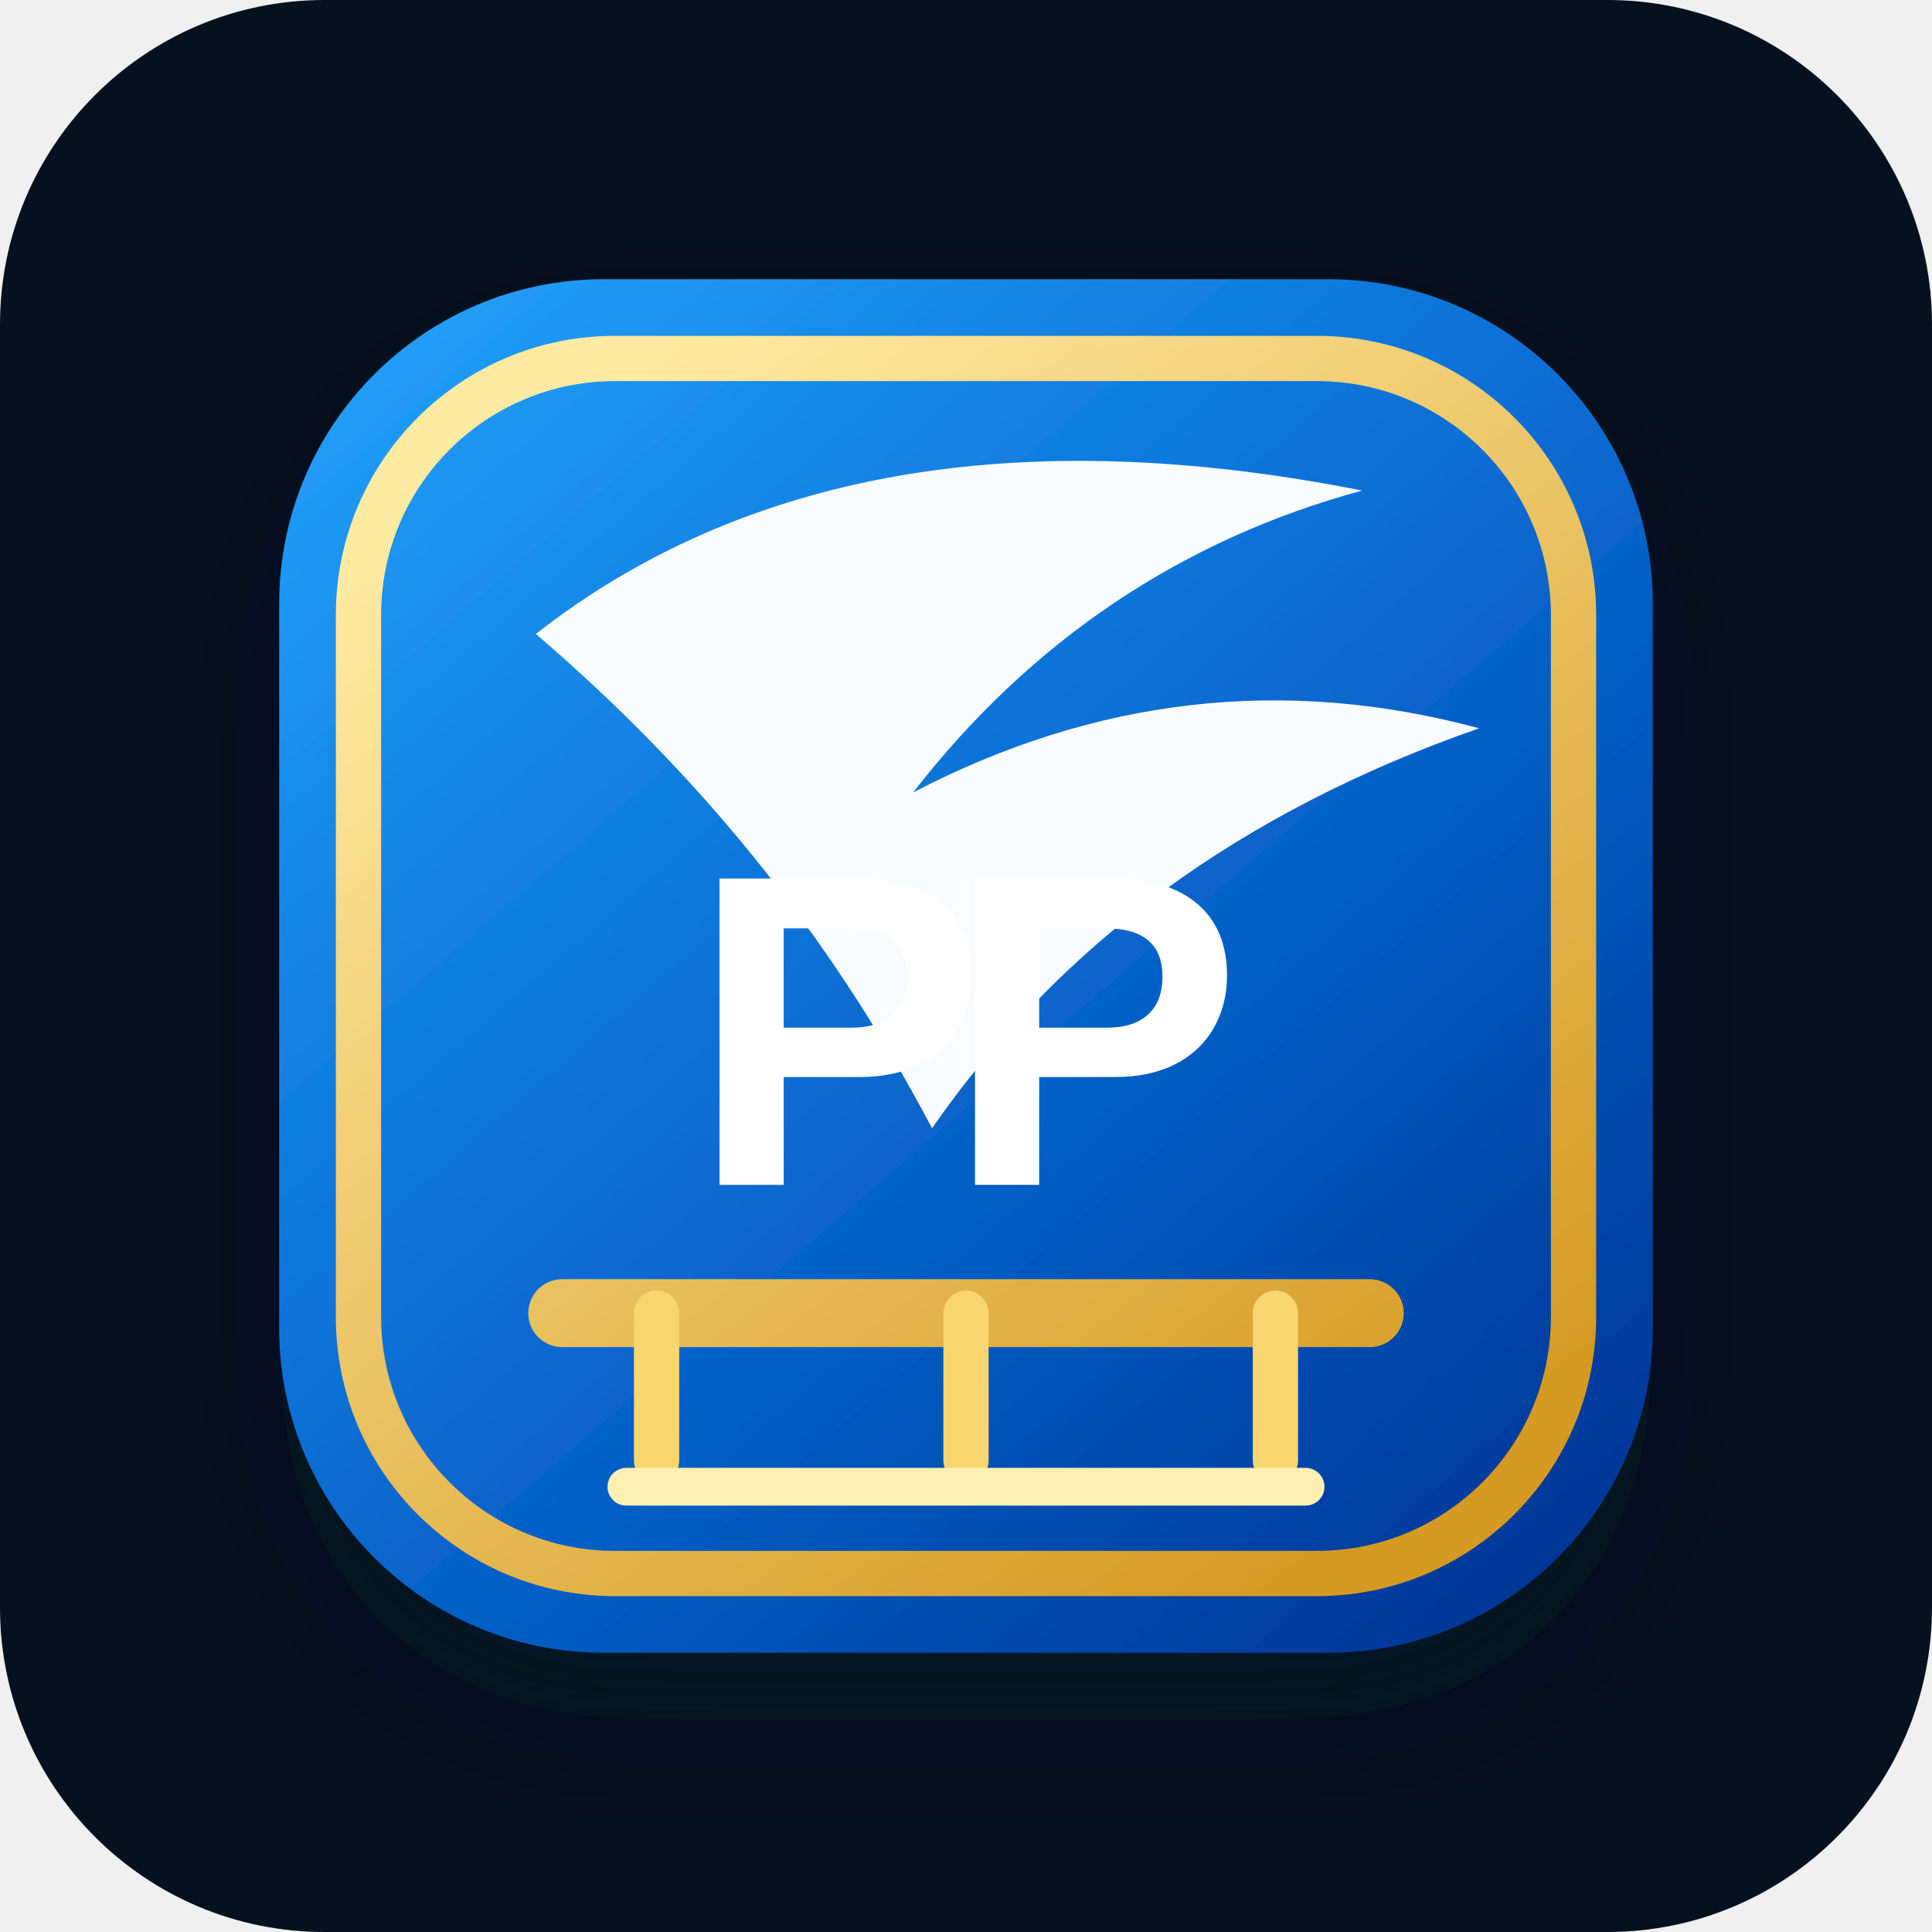
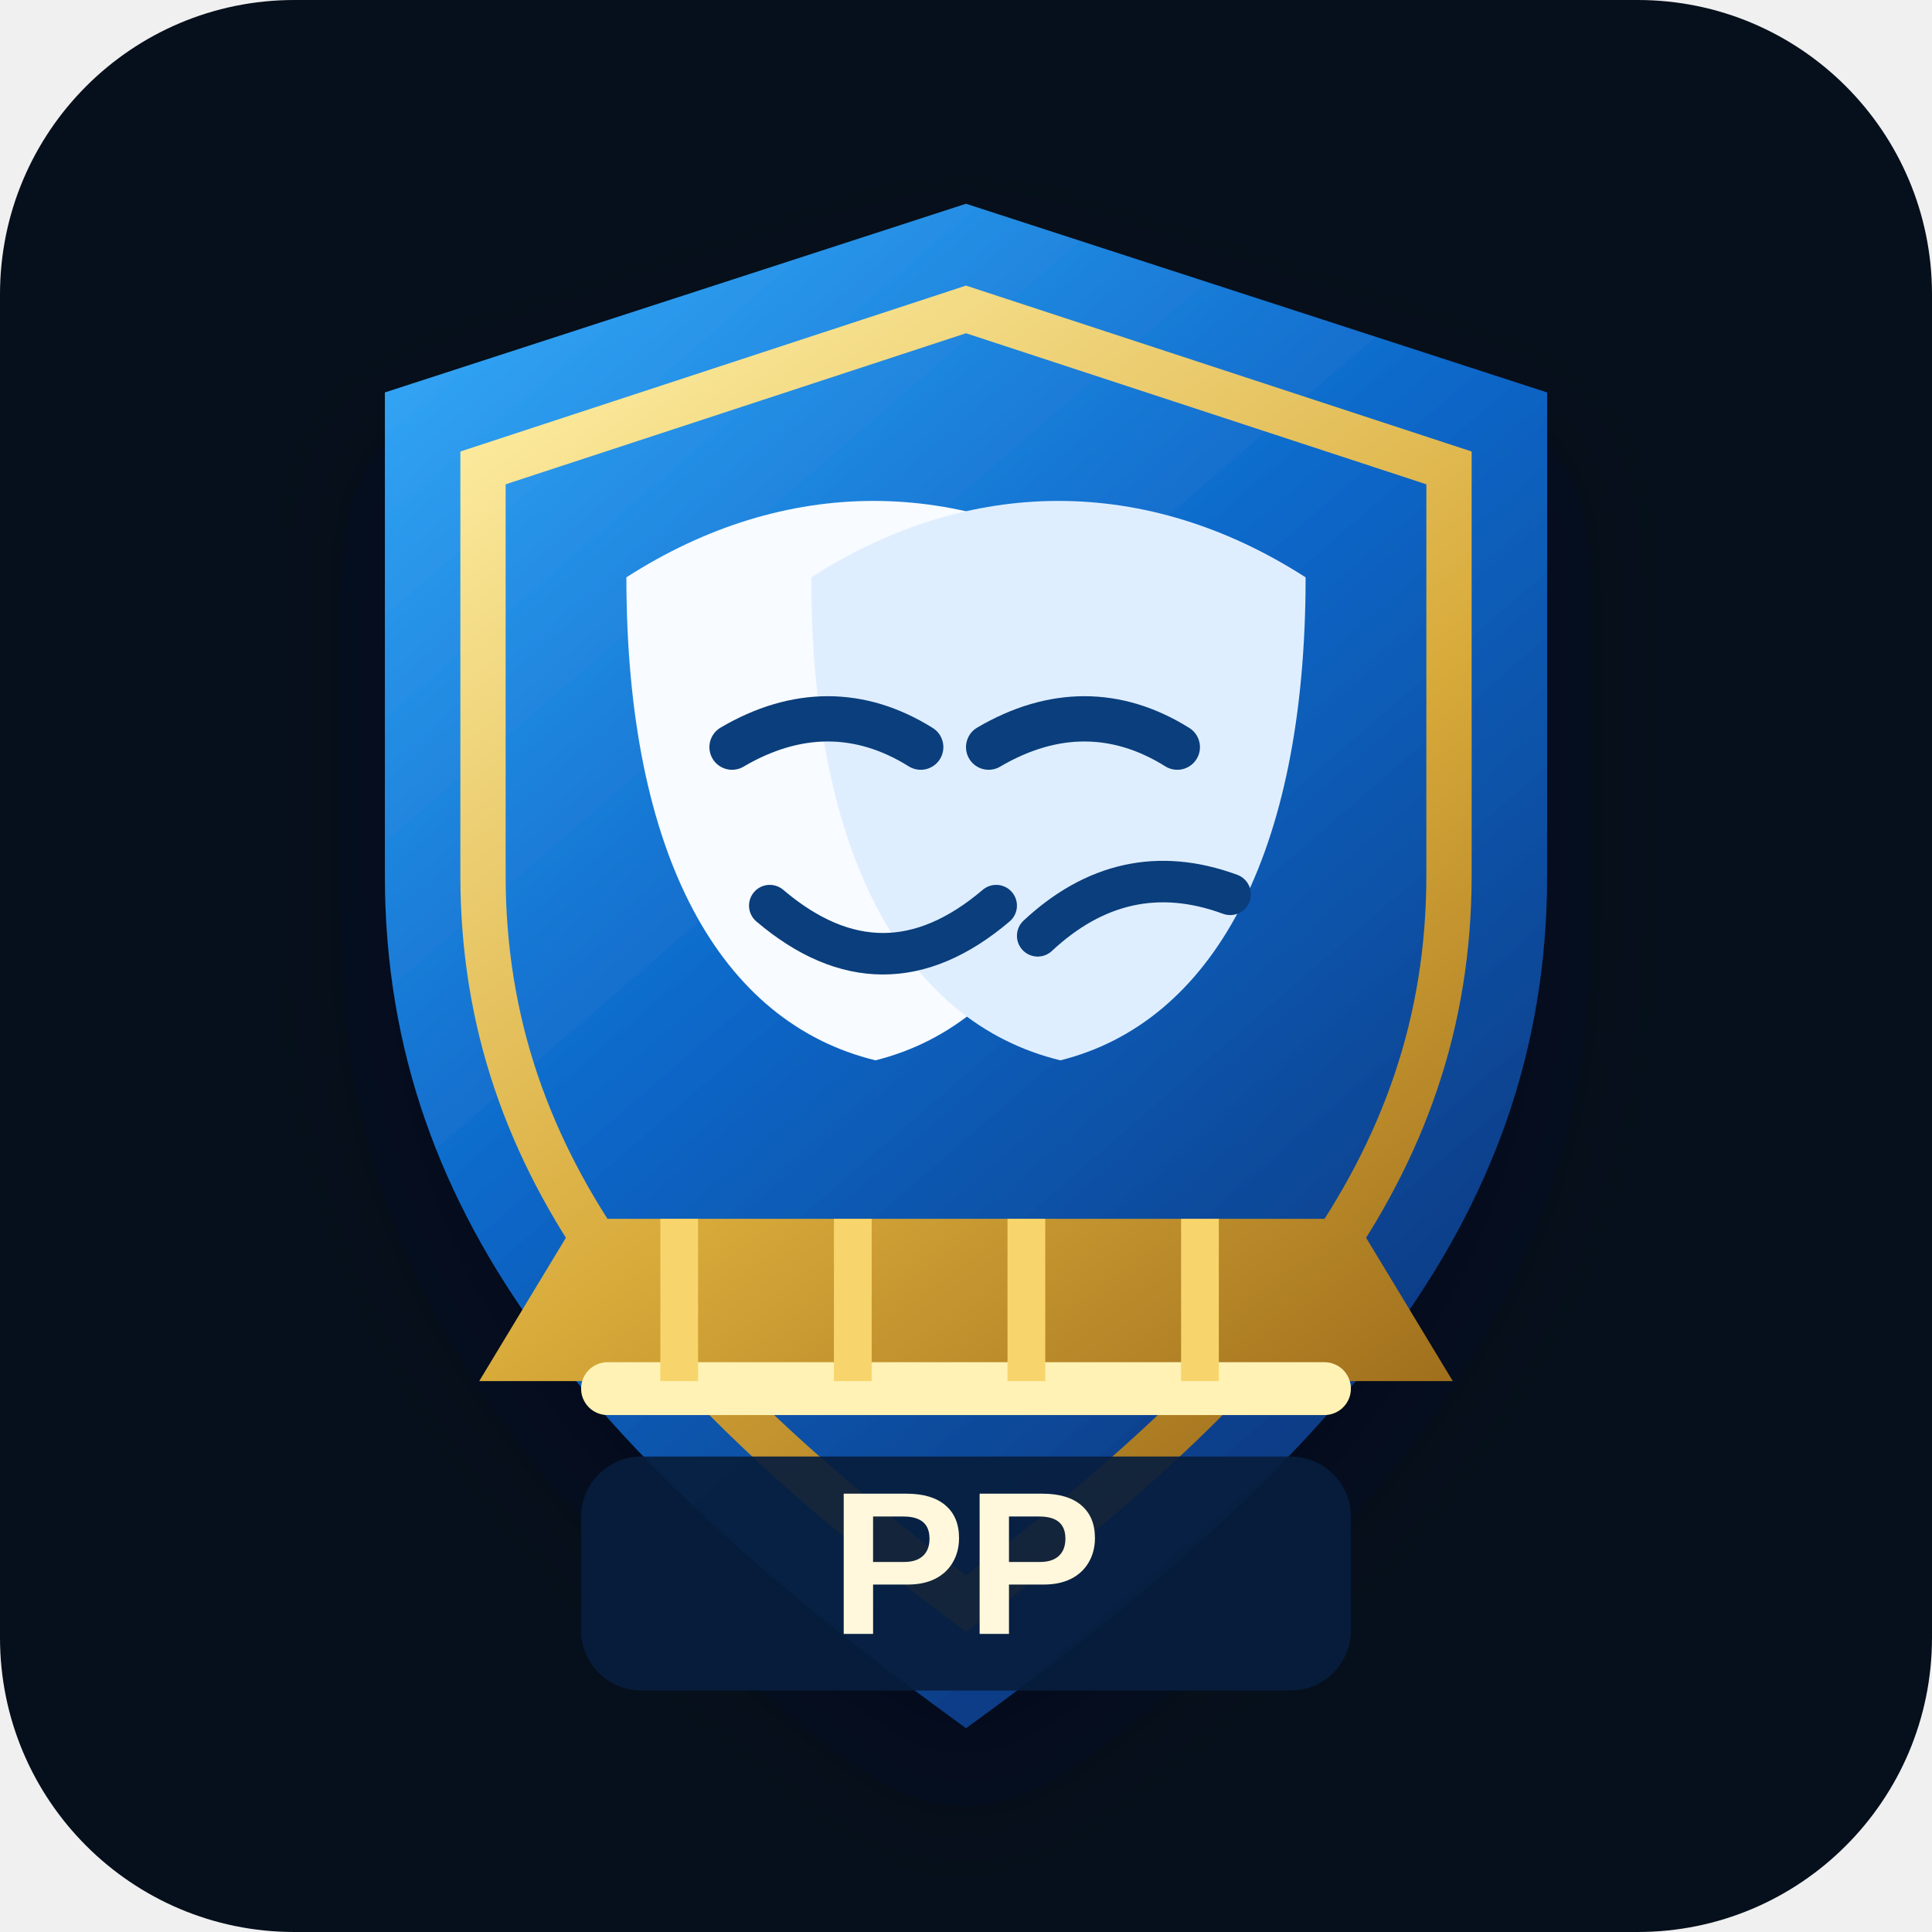
- <svg xmlns="http://www.w3.org/2000/svg" viewBox="0 0 512 512" role="img" aria-labelledby="title desc">
+ <svg xmlns="http://www.w3.org/2000/svg" viewBox="0 0 512 512" role="img" aria-labelledby="ppTitle ppDesc">
  <defs>
-     <linearGradient id="ppBg" x1="76" y1="54" x2="424" y2="456" gradientUnits="userSpaceOnUse">
-       <stop stop-color="#27a8ff" />
-       <stop offset="0.5" stop-color="#076bd2" />
-       <stop offset="1" stop-color="#032d8d" />
+     <linearGradient id="ppBg" x1="86" y1="54" x2="430" y2="452" gradientUnits="userSpaceOnUse">
+       <stop stop-color="#3bb3ff" />
+       <stop offset="0.44" stop-color="#0d67c8" />
+       <stop offset="1" stop-color="#06235f" />
    </linearGradient>
-     <linearGradient id="ppGold" x1="144" y1="116" x2="360" y2="404" gradientUnits="userSpaceOnUse">
-       <stop stop-color="#ffeaa1" />
-       <stop offset="1" stop-color="#d59a22" />
+     <linearGradient id="ppGold" x1="132" y1="86" x2="384" y2="430" gradientUnits="userSpaceOnUse">
+       <stop stop-color="#fff0a6" />
+       <stop offset="0.52" stop-color="#d8aa3a" />
+       <stop offset="1" stop-color="#8d5b12" />
    </linearGradient>
-     <filter id="drop" x="-20%" y="-20%" width="140%" height="140%">
-       <feDropShadow dx="0" dy="18" stdDeviation="18" flood-color="#001327" flood-opacity="0.45" />
+     <filter id="ppShadow" x="-20%" y="-20%" width="140%" height="140%">
+       <feDropShadow dx="0" dy="18" stdDeviation="18" flood-color="#001128" flood-opacity="0.42" />
    </filter>
  </defs>
-   <rect width="512" height="512" rx="86" fill="#06111f" />
-   <rect x="74" y="74" width="364" height="364" rx="86" fill="url(#ppBg)" filter="url(#drop)" />
-   <rect x="95" y="95" width="322" height="322" rx="68" fill="none" stroke="url(#ppGold)" stroke-width="12" />
-   <path d="M142 168c55-43 128-56 219-38-48 13-88 40-119 80 48-25 98-31 150-17-63 22-111 57-145 106-28-53-63-95-105-131Z" fill="#f8fbff" />
-   <text x="256" y="314" text-anchor="middle" fill="#ffffff" font-family="Arial Black, Arial, sans-serif" font-size="118" font-weight="900" letter-spacing="-11">PP</text>
-   <path d="M149 348h214" stroke="url(#ppGold)" stroke-width="18" stroke-linecap="round" />
-   <path d="M174 348v39M256 348v39M338 348v39" stroke="#f8d56f" stroke-width="12" stroke-linecap="round" />
-   <path d="M166 394h180" stroke="#fff0b2" stroke-width="10" stroke-linecap="round" />
+   <rect width="512" height="512" rx="78" fill="#06101c" />
+   <path d="M256 54 410 104v128c0 93-59 157-154 226-95-69-154-133-154-226V104L256 54Z" fill="url(#ppBg)" filter="url(#ppShadow)" />
+   <path d="M256 82 384 124v108c0 78-48 133-128 193-80-60-128-115-128-193V124l128-42Z" fill="none" stroke="url(#ppGold)" stroke-width="12" />
+   <g transform="translate(0 2)">
+     <path d="M166 151c42-27 89-27 131 0 0 74-25 118-65 128-41-10-66-54-66-128Z" fill="#f8fbff" />
+     <path d="M215 151c42-27 89-27 131 0 0 74-25 118-65 128-41-10-66-54-66-128Z" fill="#dfeeff" />
+     <path d="M194 196c17-10 34-10 50 0M262 196c17-10 34-10 50 0" fill="none" stroke="#0a3e7c" stroke-width="12" stroke-linecap="round" />
+     <path d="M204 238c20 17 40 17 60 0M275 246c15-14 32-18 51-11" fill="none" stroke="#0a3e7c" stroke-width="11" stroke-linecap="round" />
+     <path d="M153 321h206l26 43H127l26-43Z" fill="url(#ppGold)" />
+     <path d="M161 366h190" stroke="#fff2b4" stroke-width="14" stroke-linecap="round" />
+     <path d="M180 321v43M226 321v43M272 321v43M318 321v43" stroke="#f7d56c" stroke-width="10" />
+   </g>
+   <rect x="154" y="386" width="204" height="62" rx="16" fill="#071d3d" opacity="0.92" />
+   <text x="256" y="433" text-anchor="middle" fill="#fff8dc" font-family="Arial Black, Arial, sans-serif" font-size="54" font-weight="900">PP</text>
</svg>
